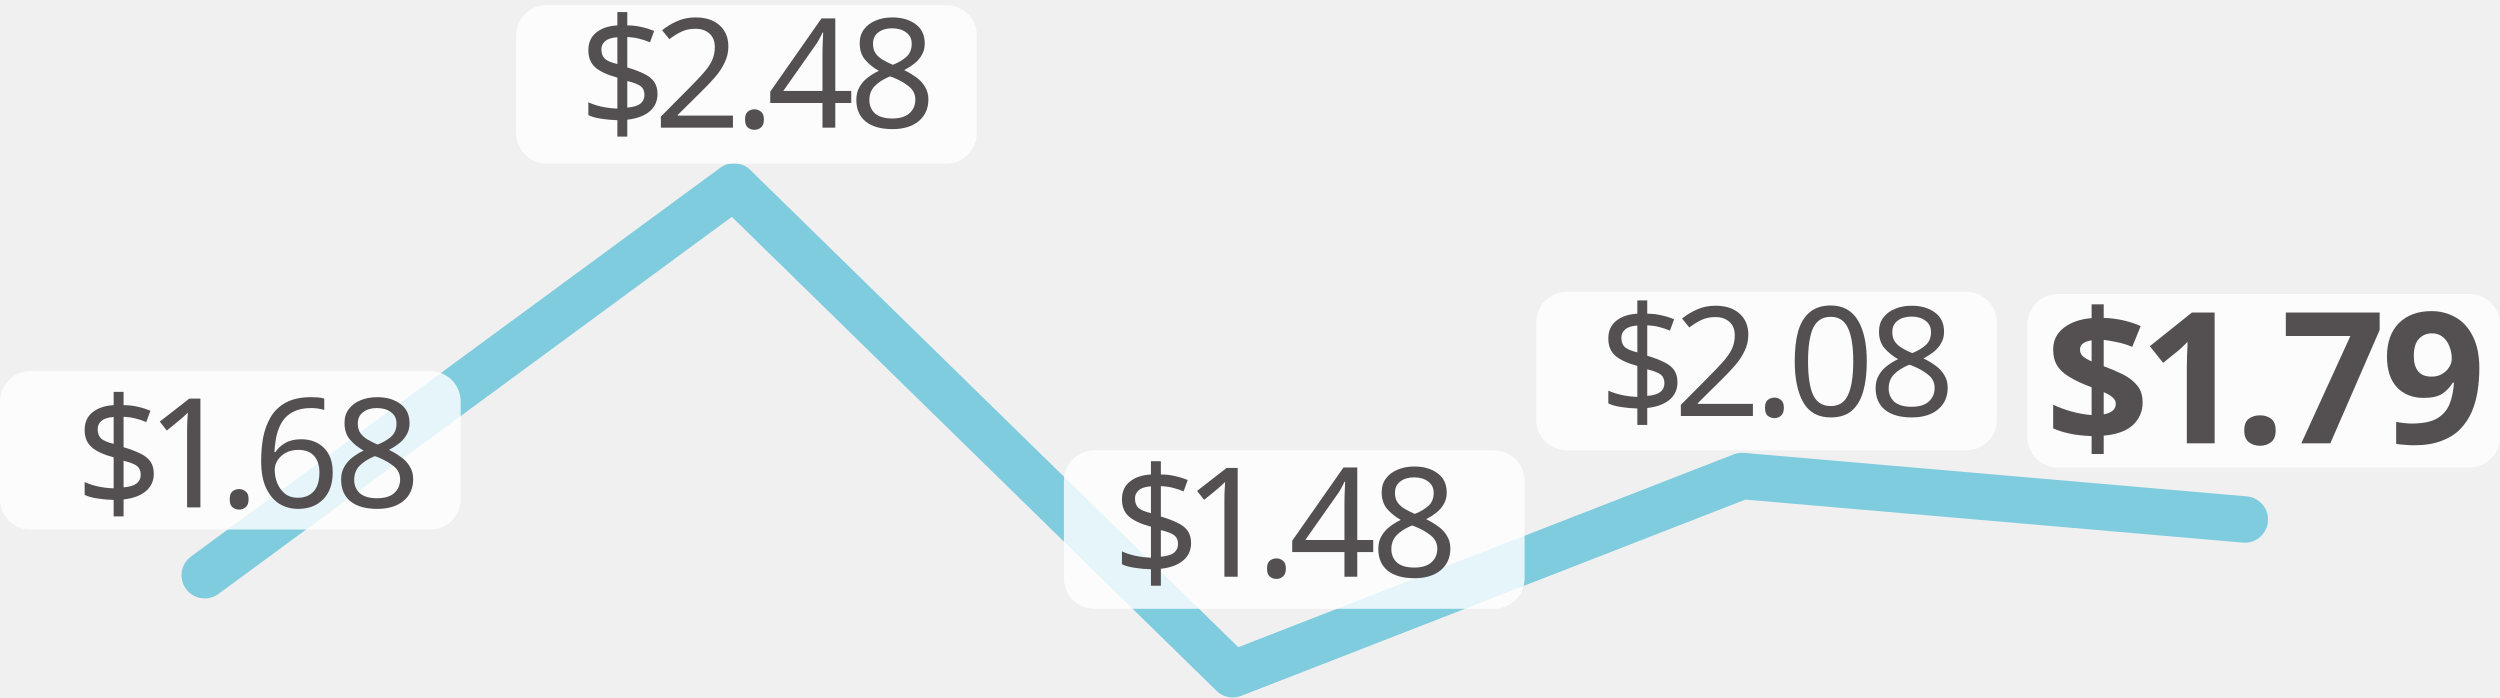
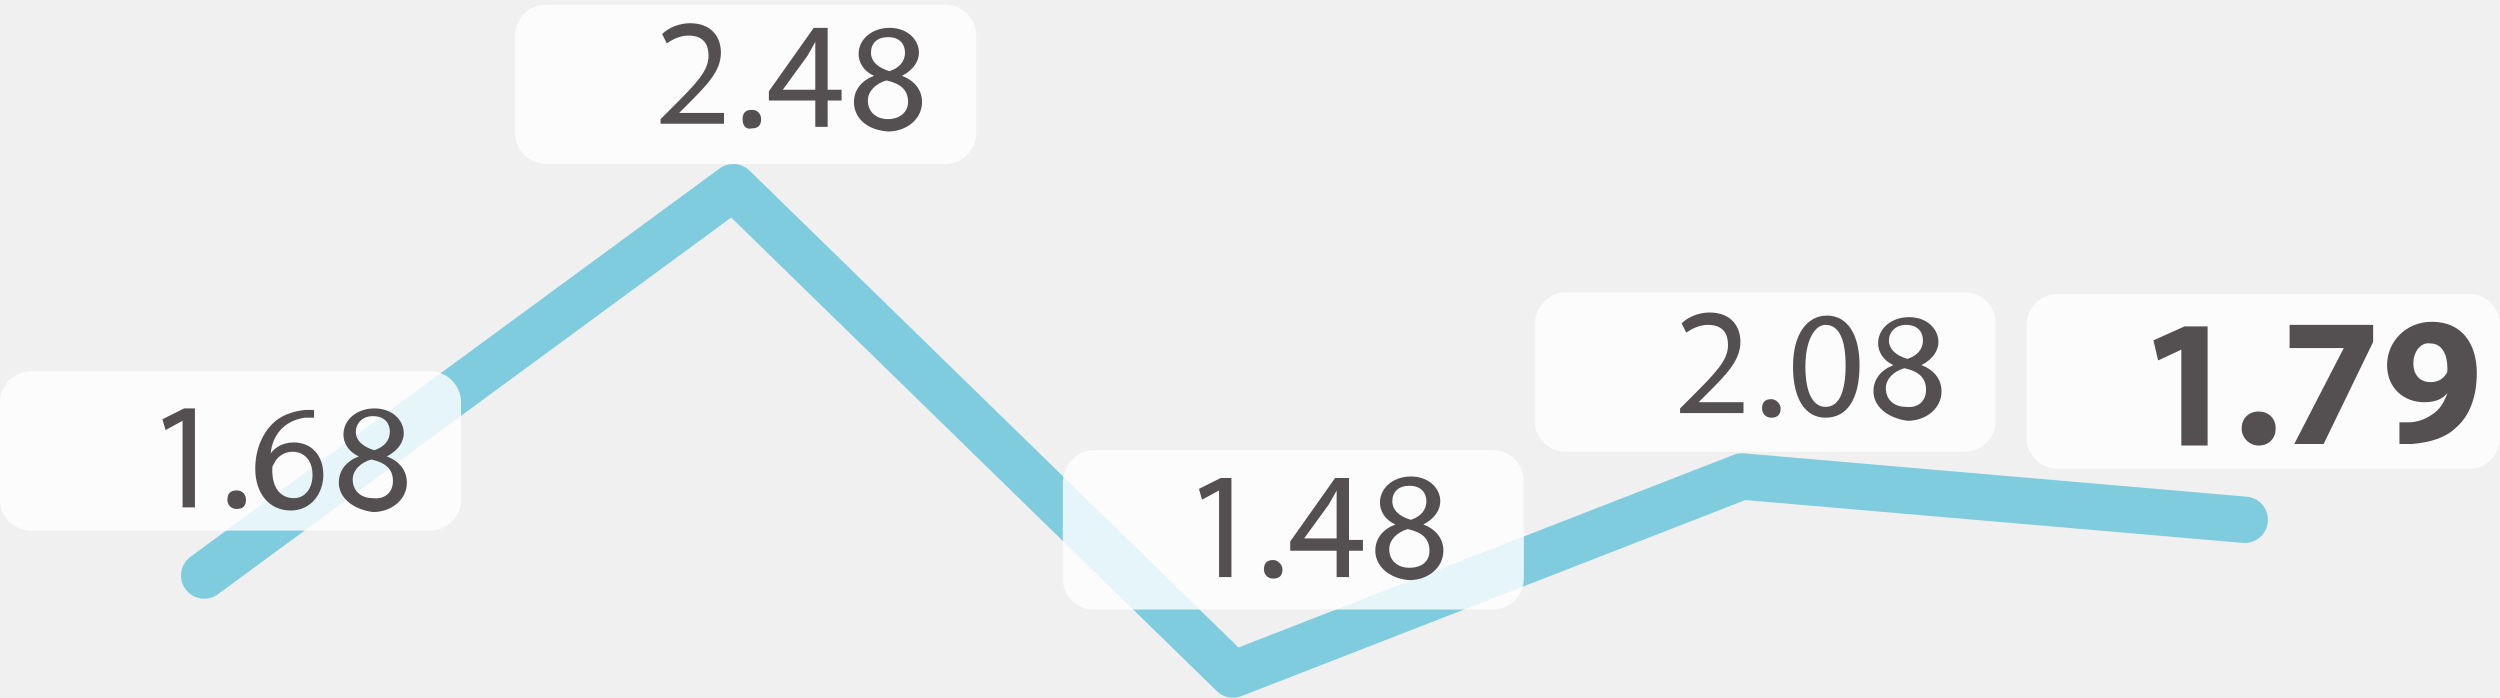
- <svg xmlns="http://www.w3.org/2000/svg" id="Capa_1" data-name="Capa 1" viewBox="0 0 161.55 45.07">
-   <defs>
-     <style>.cls-1,.cls-3{fill:none;}.cls-2{clip-path:url(#clip-path);}.cls-3{stroke:#80ccdf;stroke-linecap:round;stroke-linejoin:round;stroke-width:3px;}.cls-4{opacity:0.8;}.cls-5{clip-path:url(#clip-path-3);}.cls-6{fill:#fff;}.cls-7{clip-path:url(#clip-path-4);}.cls-8{clip-path:url(#clip-path-5);}.cls-9{clip-path:url(#clip-path-6);}.cls-10{font-size:9.85px;font-family:MyriadPro-Regular, Myriad Pro;}.cls-10,.cls-25{fill:#545051;}.cls-11{letter-spacing:-0.05em;}.cls-12{letter-spacing:-0.04em;}.cls-13{letter-spacing:0.02em;}.cls-14{letter-spacing:0.02em;}.cls-15{letter-spacing:-0.02em;}.cls-16{letter-spacing:0.01em;}.cls-17{letter-spacing:0.01em;}.cls-18{letter-spacing:0.02em;}.cls-19{letter-spacing:0.01em;}.cls-20{letter-spacing:0.02em;}.cls-21{letter-spacing:0.02em;}.cls-22{letter-spacing:0.01em;}.cls-23{letter-spacing:0.02em;}.cls-24{clip-path:url(#clip-path-8);}.cls-25{font-size:11.82px;font-family:MyriadPro-Bold, Myriad Pro;font-weight:700;}.cls-26{letter-spacing:-0.04em;}.cls-27{letter-spacing:-0.04em;}.cls-28{letter-spacing:0em;}.cls-29{letter-spacing:-0.01em;}</style>
-     <clipPath id="clip-path" transform="translate(-0.37 -2.03)">
-       <rect class="cls-1" x="-5.3" y="-4" width="181.91" height="51.08" />
-     </clipPath>
-     <clipPath id="clip-path-3" transform="translate(-0.37 -2.03)">
-       <rect class="cls-1" x="90.78" y="14" width="47.5" height="18.12" />
-     </clipPath>
-     <clipPath id="clip-path-4" transform="translate(-0.37 -2.03)">
-       <rect class="cls-1" x="24.86" y="-4.53" width="47.5" height="18.12" />
-     </clipPath>
-     <clipPath id="clip-path-5" transform="translate(-0.37 -2.03)">
-       <rect class="cls-1" x="-8.49" y="19.12" width="47.5" height="18.12" />
-     </clipPath>
-     <clipPath id="clip-path-6" transform="translate(-0.37 -2.03)">
-       <rect class="cls-1" x="60.26" y="24.24" width="47.5" height="18.12" />
-     </clipPath>
-     <clipPath id="clip-path-8" transform="translate(-0.37 -2.03)">
-       <rect class="cls-1" x="122.52" y="14.14" width="48.27" height="19.09" />
-     </clipPath>
-   </defs>
-   <g class="cls-2">
-     <g class="cls-2">
-       <polyline class="cls-3" points="13.23 37.17 47.43 12.05 79.66 43.57 112.57 30.76 145.06 33.57" />
-       <g class="cls-4">
-         <g class="cls-5">
-           <rect class="cls-6" x="99.27" y="18.86" width="29.77" height="10.24" rx="1.97" />
+ <svg xmlns="http://www.w3.org/2000/svg" xmlns:xlink="http://www.w3.org/1999/xlink" version="1.1" id="Capa_1" x="0px" y="0px" viewBox="0 0 161.6 45.1" style="enable-background:new 0 0 161.6 45.1;" xml:space="preserve">
+   <style type="text/css">
+ 	.st0{fill:none;}
+ 	.st1{clip-path:url(#SVGID_2_);}
+ 	.st2{fill:none;stroke:#80CCDF;stroke-width:3;stroke-linecap:round;stroke-linejoin:round;}
+ 	.st3{opacity:0.8;}
+ 	.st4{clip-path:url(#SVGID_4_);}
+ 	.st5{fill:#FFFFFF;}
+ 	.st6{clip-path:url(#SVGID_6_);}
+ 	.st7{clip-path:url(#SVGID_8_);}
+ 	.st8{clip-path:url(#SVGID_10_);}
+ 	.st9{enable-background:new    ;}
+ 	.st10{fill:#545051;}
+ 	.st11{clip-path:url(#SVGID_12_);}
+ 	.st12{clip-path:url(#SVGID_14_);}
+ </style>
+   <rect x="-5.7" y="-6" class="st0" width="181.9" height="51.1" />
+   <g>
+     <g>
+       <defs>
+         <rect id="SVGID_1_" x="-5.7" y="-6" width="181.9" height="51.1" />
+       </defs>
+       <clipPath id="SVGID_2_">
+         <use xlink:href="#SVGID_1_" style="overflow:visible;" />
+       </clipPath>
+       <g class="st1">
+         <polyline class="st2" points="13.2,37.2 47.4,12.1 79.7,43.6 112.6,30.8 145.1,33.6    " />
+         <g class="st3">
+           <g>
+             <defs>
+               <rect id="SVGID_3_" x="90.4" y="12" width="47.5" height="18.1" />
+             </defs>
+             <clipPath id="SVGID_4_">
+               <use xlink:href="#SVGID_3_" style="overflow:visible;" />
+             </clipPath>
+             <g class="st4">
+               <path class="st5" d="M101.2,18.9h25.8c1.1,0,2,0.9,2,2v6.3c0,1.1-0.9,2-2,2h-25.8c-1.1,0-2-0.9-2-2v-6.3        C99.3,19.7,100.2,18.9,101.2,18.9z" />
+             </g>
+           </g>
        </g>
-       </g>
-       <g class="cls-4">
-         <g class="cls-7">
-           <rect class="cls-6" x="33.35" y="0.33" width="29.77" height="10.24" rx="1.97" />
+         <g class="st3">
+           <g>
+             <defs>
+               <rect id="SVGID_5_" x="24.5" y="-6.6" width="47.5" height="18.1" />
+             </defs>
+             <clipPath id="SVGID_6_">
+               <use xlink:href="#SVGID_5_" style="overflow:visible;" />
+             </clipPath>
+             <g class="st6">
+               <path class="st5" d="M35.3,0.3h25.8c1.1,0,2,0.9,2,2v6.3c0,1.1-0.9,2-2,2H35.3c-1.1,0-2-0.9-2-2V2.3        C33.3,1.2,34.2,0.3,35.3,0.3z" />
+             </g>
+           </g>
        </g>
-       </g>
-       <g class="cls-4">
-         <g class="cls-8">
-           <rect class="cls-6" y="23.98" width="29.77" height="10.24" rx="1.97" />
+         <g class="st3">
+           <g>
+             <defs>
+               <rect id="SVGID_7_" x="-8.9" y="17.1" width="47.5" height="18.1" />
+             </defs>
+             <clipPath id="SVGID_8_">
+               <use xlink:href="#SVGID_7_" style="overflow:visible;" />
+             </clipPath>
+             <g class="st7">
+               <path class="st5" d="M2,24h25.8c1.1,0,2,0.9,2,2v6.3c0,1.1-0.9,2-2,2H2c-1.1,0-2-0.9-2-2v-6.3C0,24.9,0.9,24,2,24z" />
+             </g>
+           </g>
        </g>
-       </g>
-       <g class="cls-4">
-         <g class="cls-9">
-           <rect class="cls-6" x="68.75" y="29.1" width="29.77" height="10.24" rx="1.97" />
+         <g class="st3">
+           <g>
+             <defs>
+               <rect id="SVGID_9_" x="59.9" y="22.2" width="47.5" height="18.1" />
+             </defs>
+             <clipPath id="SVGID_10_">
+               <use xlink:href="#SVGID_9_" style="overflow:visible;" />
+             </clipPath>
+             <g class="st8">
+               <path class="st5" d="M70.7,29.1h25.8c1.1,0,2,0.9,2,2v6.3c0,1.1-0.9,2-2,2H70.7c-1.1,0-2-0.9-2-2v-6.3        C68.8,30,69.6,29.1,70.7,29.1z" />
+             </g>
+           </g>
        </g>
      </g>
    </g>
-     <text class="cls-10" transform="translate(4.86 32.79)">
-       <tspan class="cls-11">$</tspan>
-       <tspan class="cls-12" x="4.59" y="0">1</tspan>
-       <tspan class="cls-13" x="9.28" y="0">.</tspan>
-       <tspan class="cls-14" x="11.47" y="0">6</tspan>
-       <tspan x="16.7" y="0">8</tspan>
-     </text>
-     <text class="cls-10" transform="translate(37.41 8.25)">
-       <tspan class="cls-15">$</tspan>
-       <tspan class="cls-16" x="4.83" y="0">2</tspan>
-       <tspan class="cls-17" x="10.03" y="0">.</tspan>
-       <tspan class="cls-18" x="12.16" y="0">4</tspan>
-       <tspan x="17.44" y="0">8</tspan>
-     </text>
-     <text class="cls-10" transform="translate(71.89 37.27)">
-       <tspan class="cls-11">$</tspan>
-       <tspan class="cls-12" x="4.59" y="0">1</tspan>
-       <tspan class="cls-19" x="9.28" y="0">.</tspan>
-       <tspan class="cls-20" x="11.41" y="0">4</tspan>
-       <tspan x="16.69" y="0">8</tspan>
-     </text>
-     <text class="cls-10" transform="translate(103.32 26.88)">
-       <tspan class="cls-15">$</tspan>
-       <tspan class="cls-21" x="4.83" y="0">2</tspan>
-       <tspan class="cls-22" x="10.03" y="0">.</tspan>
-       <tspan class="cls-23" x="12.17" y="0">0</tspan>
-       <tspan x="17.4" y="0">8</tspan>
-     </text>
-     <g class="cls-2">
-       <g class="cls-4">
-         <g class="cls-24">
-           <rect class="cls-6" x="131.01" y="19" width="30.54" height="11.21" rx="1.97" />
+     <g class="st9">
+       <path class="st10" d="M11.8,27.2L11.8,27.2l-1.1,0.6l-0.2-0.7l1.4-0.7h0.7v6.4h-0.8V27.2z" />
+     </g>
+     <g class="st9">
+       <path class="st10" d="M14.7,32.3c0-0.4,0.2-0.6,0.6-0.6s0.6,0.3,0.6,0.6c0,0.4-0.2,0.6-0.6,0.6C14.9,32.9,14.7,32.6,14.7,32.3z" />
+     </g>
+     <g class="st9">
+       <path class="st10" d="M20.4,27c-0.2,0-0.4,0-0.7,0c-1.4,0.2-2.1,1.2-2.2,2.3h0c0.3-0.4,0.8-0.7,1.5-0.7c1.1,0,1.9,0.8,1.9,2.1    c0,1.2-0.8,2.3-2.1,2.3c-1.4,0-2.3-1.1-2.3-2.7c0-1.3,0.5-2.3,1.1-2.9c0.5-0.5,1.2-0.8,2.1-0.9c0.3,0,0.5,0,0.6,0V27z M20.2,30.7    c0-0.9-0.5-1.5-1.3-1.5c-0.5,0-1,0.3-1.2,0.8c-0.1,0.1-0.1,0.2-0.1,0.4c0,1.1,0.5,1.8,1.4,1.8C19.7,32.2,20.2,31.6,20.2,30.7z" />
+     </g>
+     <g class="st9">
+       <path class="st10" d="M21.9,31.2c0-0.8,0.5-1.4,1.3-1.7l0,0c-0.7-0.3-1-0.9-1-1.4c0-1,0.9-1.7,2-1.7c1.2,0,1.9,0.8,1.9,1.6    c0,0.5-0.3,1.1-1.1,1.5v0c0.8,0.3,1.3,0.9,1.3,1.7c0,1.1-1,1.9-2.2,1.9C22.7,32.9,21.9,32.1,21.9,31.2z M25.4,31.1    c0-0.8-0.5-1.2-1.4-1.4c-0.7,0.2-1.2,0.7-1.2,1.3c0,0.7,0.5,1.2,1.3,1.2C24.9,32.3,25.4,31.8,25.4,31.1z M23,27.9    c0,0.6,0.5,1,1.2,1.2c0.6-0.2,1-0.6,1-1.2c0-0.5-0.3-1-1.1-1C23.4,26.9,23,27.4,23,27.9z" />
+     </g>
+     <g class="st9">
+       <path class="st10" d="M42.7,8.2V7.7l0.7-0.7c1.6-1.6,2.4-2.4,2.4-3.4c0-0.7-0.3-1.3-1.3-1.3c-0.6,0-1.1,0.3-1.4,0.5l-0.3-0.6    c0.4-0.4,1.1-0.7,1.8-0.7c1.4,0,2,0.9,2,1.9c0,1.2-0.9,2.1-2.2,3.4l-0.5,0.5v0h2.9v0.7H42.7z" />
+     </g>
+     <g class="st9">
+       <path class="st10" d="M48,7.7c0-0.4,0.2-0.6,0.6-0.6s0.6,0.3,0.6,0.6c0,0.4-0.2,0.6-0.6,0.6C48.2,8.4,48,8.1,48,7.7z" />
+     </g>
+     <g class="st9">
+       <path class="st10" d="M52.7,8.2V6.5h-3V5.9l2.9-4.1h0.9v4h0.9v0.7h-0.9v1.7H52.7z M52.7,5.8V3.7c0-0.3,0-0.7,0-1h0    c-0.2,0.4-0.4,0.7-0.5,0.9l-1.6,2.2v0H52.7z" />
+     </g>
+     <g class="st9">
+       <path class="st10" d="M55.2,6.6c0-0.8,0.5-1.4,1.3-1.7l0,0c-0.7-0.3-1-0.9-1-1.4c0-1,0.9-1.7,2-1.7c1.2,0,1.9,0.8,1.9,1.6    c0,0.5-0.3,1.1-1.1,1.5v0c0.8,0.3,1.3,0.9,1.3,1.7c0,1.1-1,1.9-2.2,1.9C56,8.4,55.2,7.6,55.2,6.6z M58.7,6.6    c0-0.8-0.5-1.2-1.4-1.4c-0.7,0.2-1.2,0.7-1.2,1.3c0,0.7,0.5,1.2,1.3,1.2C58.2,7.7,58.7,7.2,58.7,6.6z M56.3,3.4    c0,0.6,0.5,1,1.2,1.2c0.6-0.2,1-0.6,1-1.2c0-0.5-0.3-1-1.1-1C56.7,2.4,56.3,2.8,56.3,3.4z" />
+     </g>
+     <g class="st9">
+       <path class="st10" d="M78.8,31.7L78.8,31.7l-1.1,0.6l-0.2-0.7l1.4-0.7h0.7v6.4h-0.8V31.7z" />
+     </g>
+     <g class="st9">
+       <path class="st10" d="M81.7,36.8c0-0.4,0.2-0.6,0.6-0.6c0.3,0,0.6,0.3,0.6,0.6c0,0.4-0.2,0.6-0.6,0.6    C81.9,37.4,81.7,37.1,81.7,36.8z" />
+     </g>
+     <g class="st9">
+       <path class="st10" d="M86.4,37.3v-1.7h-3V35l2.9-4.1h0.9v4h0.9v0.7h-0.9v1.7H86.4z M86.4,34.8v-2.1c0-0.3,0-0.7,0-1h0    c-0.2,0.4-0.4,0.7-0.5,0.9l-1.6,2.2v0H86.4z" />
+     </g>
+     <g class="st9">
+       <path class="st10" d="M88.9,35.6c0-0.8,0.5-1.4,1.3-1.7l0,0c-0.7-0.3-1-0.9-1-1.4c0-1,0.9-1.7,2-1.7c1.2,0,1.9,0.8,1.9,1.6    c0,0.5-0.3,1.1-1.1,1.5v0c0.8,0.3,1.3,0.9,1.3,1.7c0,1.1-1,1.9-2.2,1.9C89.8,37.4,88.9,36.6,88.9,35.6z M92.4,35.6    c0-0.8-0.5-1.2-1.4-1.4c-0.7,0.2-1.2,0.7-1.2,1.3c0,0.7,0.5,1.2,1.3,1.2C91.9,36.7,92.4,36.3,92.4,35.6z M90,32.4    c0,0.6,0.5,1,1.2,1.2c0.6-0.2,1-0.6,1-1.2c0-0.5-0.3-1-1.1-1C90.4,31.4,90,31.8,90,32.4z" />
+     </g>
+     <g class="st9">
+       <path class="st10" d="M108.6,26.9v-0.5l0.7-0.7c1.6-1.6,2.4-2.4,2.4-3.4c0-0.7-0.3-1.3-1.3-1.3c-0.6,0-1.1,0.3-1.4,0.5l-0.3-0.6    c0.4-0.4,1.1-0.7,1.8-0.7c1.4,0,2,0.9,2,1.9c0,1.2-0.9,2.1-2.2,3.4l-0.5,0.5v0h2.9v0.7H108.6z" />
+     </g>
+     <g class="st9">
+       <path class="st10" d="M113.9,26.4c0-0.4,0.2-0.6,0.6-0.6c0.3,0,0.6,0.3,0.6,0.6c0,0.4-0.2,0.6-0.6,0.6    C114.1,27,113.9,26.7,113.9,26.4z" />
+     </g>
+     <g class="st9">
+       <path class="st10" d="M120.2,23.6c0,2.2-0.8,3.4-2.2,3.4c-1.3,0-2.1-1.2-2.1-3.3c0-2.1,0.9-3.3,2.2-3.3    C119.4,20.4,120.2,21.6,120.2,23.6z M116.7,23.7c0,1.7,0.5,2.6,1.3,2.6c0.9,0,1.3-1,1.3-2.7c0-1.6-0.4-2.6-1.3-2.6    C117.3,21,116.7,22,116.7,23.7z" />
+     </g>
+     <g class="st9">
+       <path class="st10" d="M121.1,25.3c0-0.8,0.5-1.4,1.3-1.7l0,0c-0.7-0.3-1-0.9-1-1.4c0-1,0.9-1.7,2-1.7c1.2,0,1.9,0.8,1.9,1.6    c0,0.5-0.3,1.1-1.1,1.5v0c0.8,0.3,1.3,0.9,1.3,1.7c0,1.1-1,1.9-2.2,1.9C121.9,27,121.1,26.2,121.1,25.3z M124.5,25.2    c0-0.8-0.5-1.2-1.4-1.4c-0.7,0.2-1.2,0.7-1.2,1.3c0,0.7,0.5,1.2,1.3,1.2C124,26.4,124.5,25.9,124.5,25.2z M122.1,22    c0,0.6,0.5,1,1.2,1.2c0.6-0.2,1-0.6,1-1.2c0-0.5-0.3-1-1.1-1C122.5,21,122.1,21.5,122.1,22z" />
+     </g>
+     <g>
+       <defs>
+         <rect id="SVGID_11_" x="-5.7" y="-6" width="181.9" height="51.1" />
+       </defs>
+       <clipPath id="SVGID_12_">
+         <use xlink:href="#SVGID_11_" style="overflow:visible;" />
+       </clipPath>
+       <g class="st11">
+         <g class="st3">
+           <g>
+             <defs>
+               <rect id="SVGID_13_" x="122.1" y="12.1" width="48.3" height="19.1" />
+             </defs>
+             <clipPath id="SVGID_14_">
+               <use xlink:href="#SVGID_13_" style="overflow:visible;" />
+             </clipPath>
+             <g class="st12">
+               <path class="st5" d="M133,19h26.6c1.1,0,2,0.9,2,2v7.3c0,1.1-0.9,2-2,2H133c-1.1,0-2-0.9-2-2V21C131,19.9,131.9,19,133,19z" />
+             </g>
+           </g>
        </g>
      </g>
    </g>
-     <text class="cls-25" transform="translate(132.16 28.65)">
-       <tspan class="cls-26">$</tspan>
-       <tspan class="cls-27" x="6.06" y="0">1</tspan>
-       <tspan class="cls-28" x="12.19" y="0">.</tspan>
-       <tspan class="cls-29" x="15.24" y="0">7</tspan>
-       <tspan x="21.71" y="0">9</tspan>
-     </text>
+     <g class="st9">
+       <path class="st10" d="M141,22.6L141,22.6l-1.5,0.7l-0.3-1.3l2-0.9h1.5v7.7H141V22.6z" />
+     </g>
+     <g class="st9">
+       <path class="st10" d="M144.9,27.7c0-0.6,0.4-1.1,1.1-1.1c0.6,0,1.1,0.4,1.1,1.1c0,0.6-0.4,1.1-1.1,1.1    C145.4,28.8,144.9,28.3,144.9,27.7z" />
+     </g>
+     <g class="st9">
+       <path class="st10" d="M153.4,21v1.1l-3.2,6.6h-1.9l3.2-6.2v0H148V21H153.4z" />
+     </g>
+     <g class="st9">
+       <path class="st10" d="M154.9,27.3c0.2,0,0.4,0,0.8,0c0.5,0,1.1-0.2,1.5-0.5c0.5-0.3,0.8-0.8,1-1.4l0,0c-0.3,0.4-0.8,0.6-1.5,0.6    c-1.3,0-2.4-0.9-2.4-2.4c0-1.5,1.2-2.8,2.9-2.8c2,0,2.9,1.5,2.9,3.3c0,1.6-0.5,2.8-1.3,3.5c-0.7,0.7-1.7,1-2.9,1.1    c-0.3,0-0.6,0-0.8,0V27.3z M156,23.5c0,0.7,0.4,1.2,1.1,1.2c0.5,0,0.8-0.2,1-0.5c0.1-0.1,0.1-0.2,0.1-0.4c0-0.8-0.3-1.6-1.1-1.6    C156.5,22.1,156,22.7,156,23.5z" />
+     </g>
  </g>
</svg>
